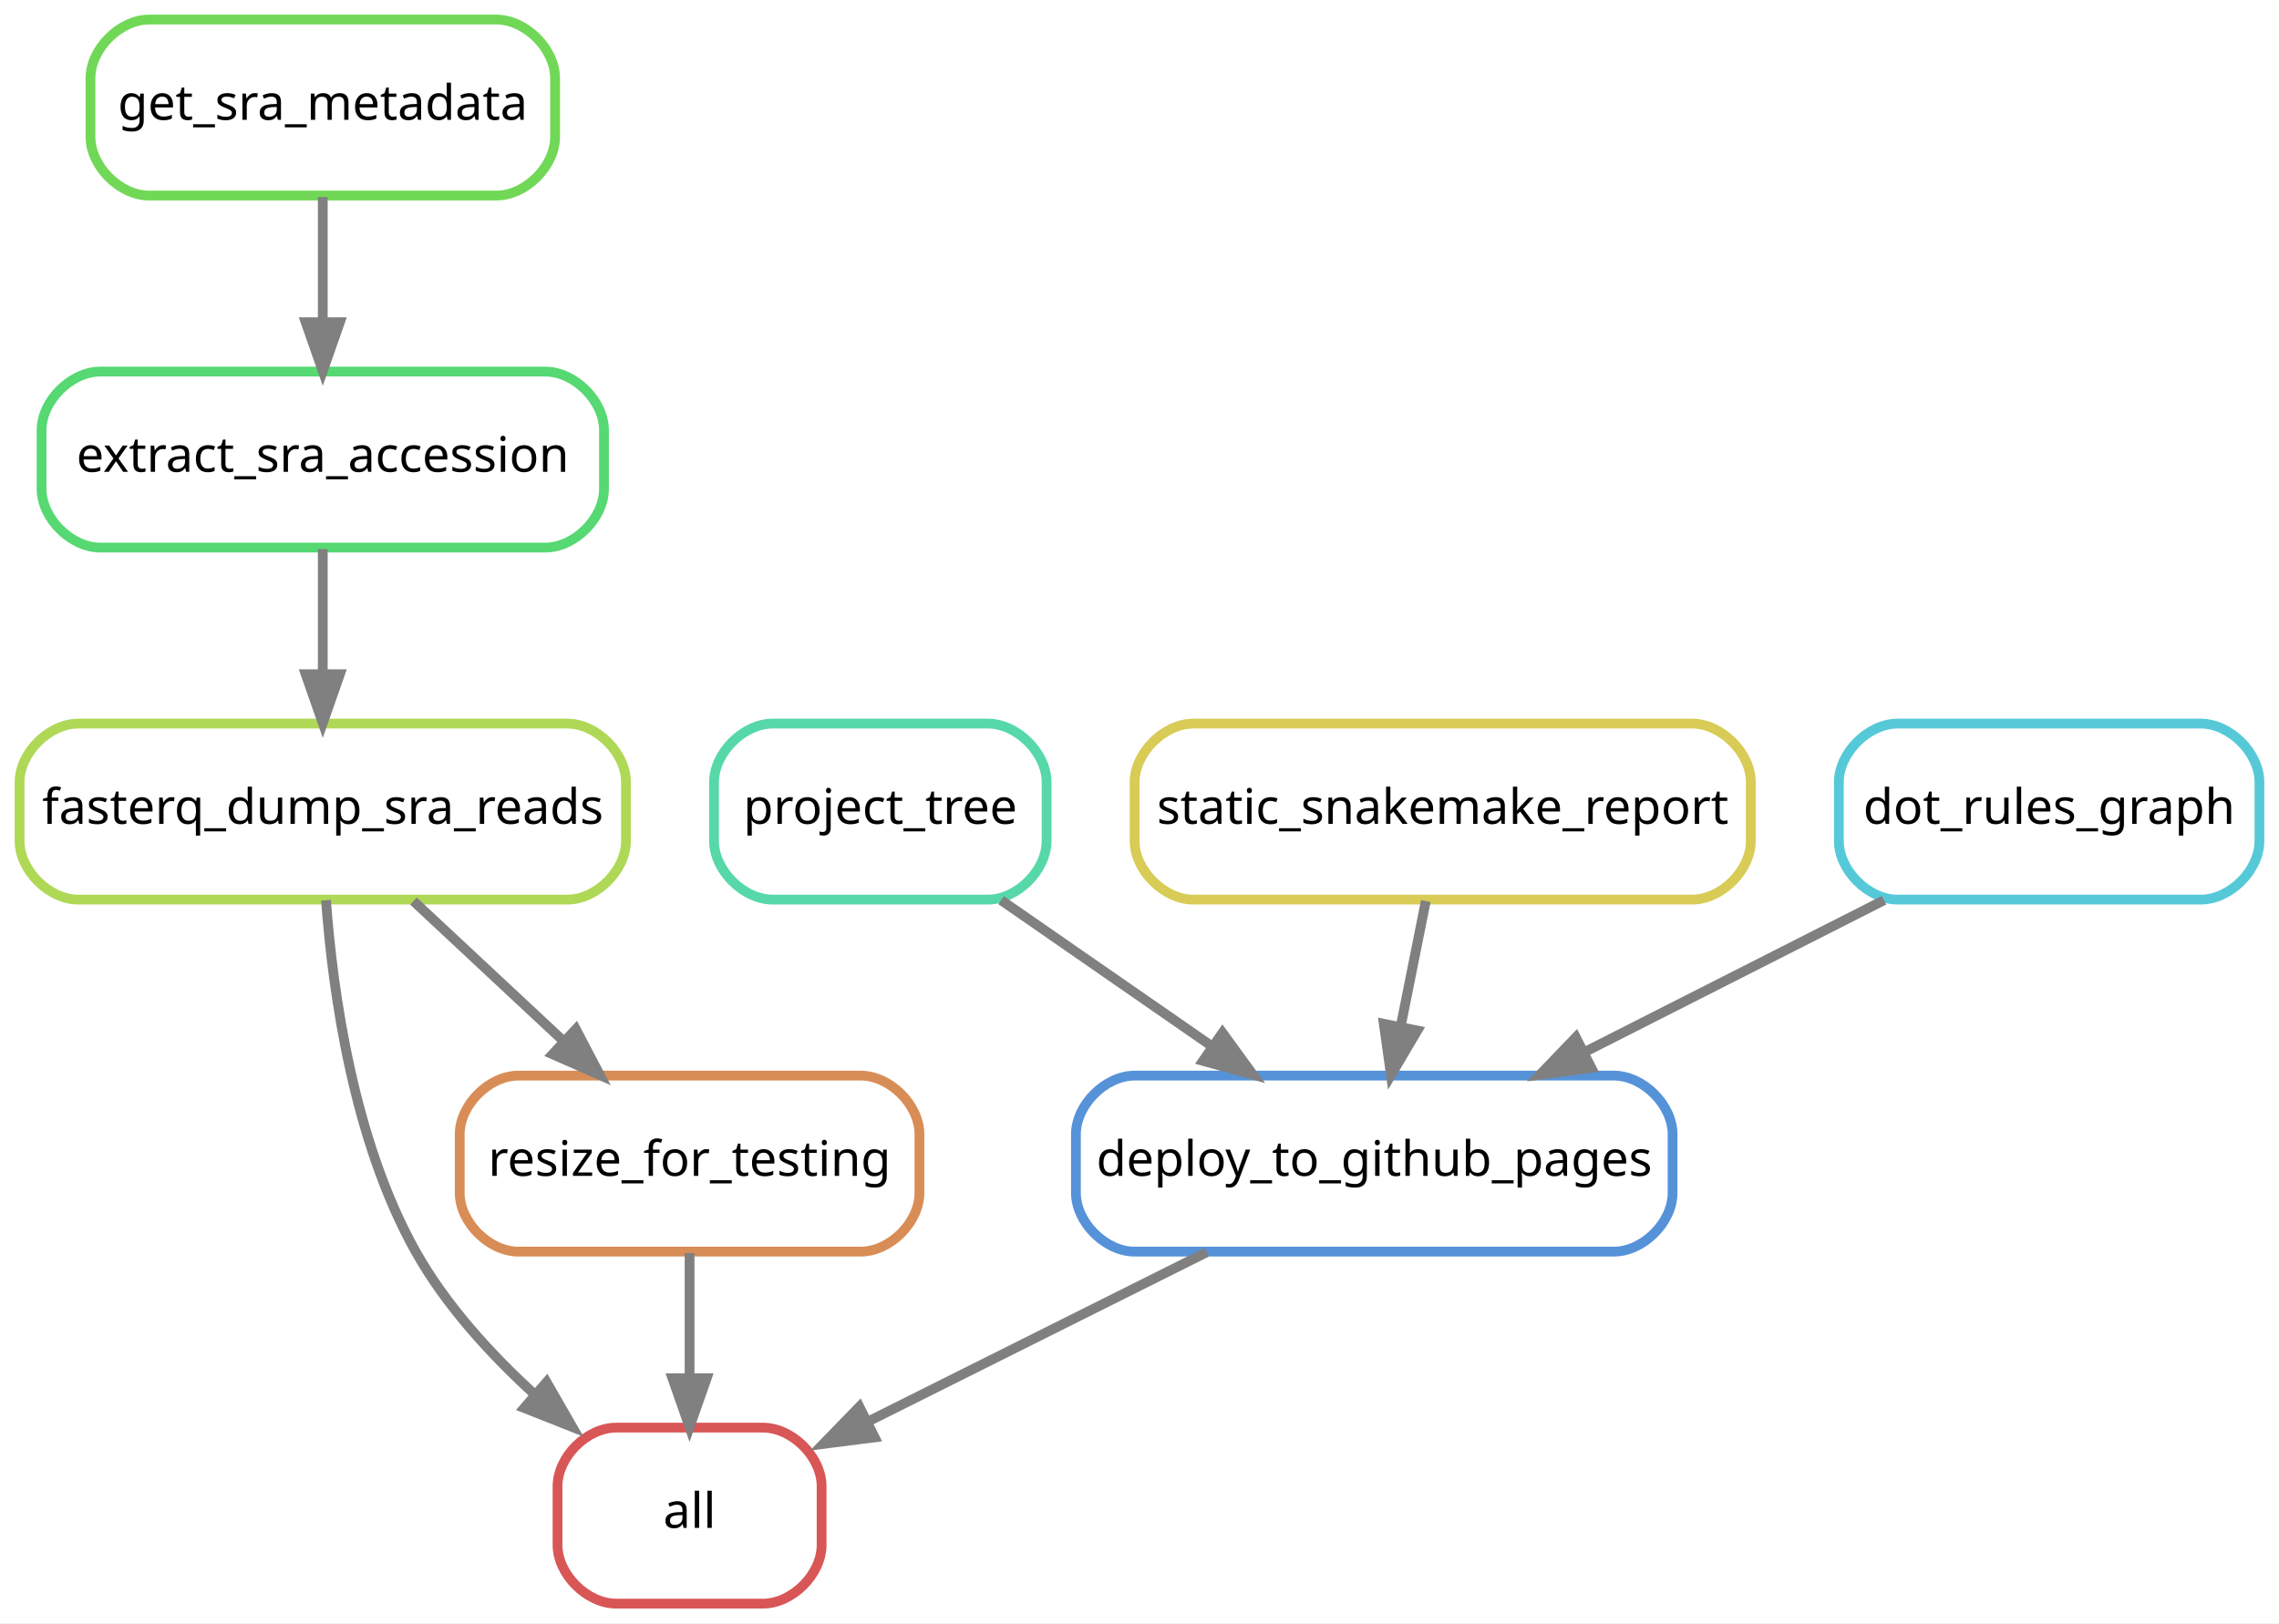
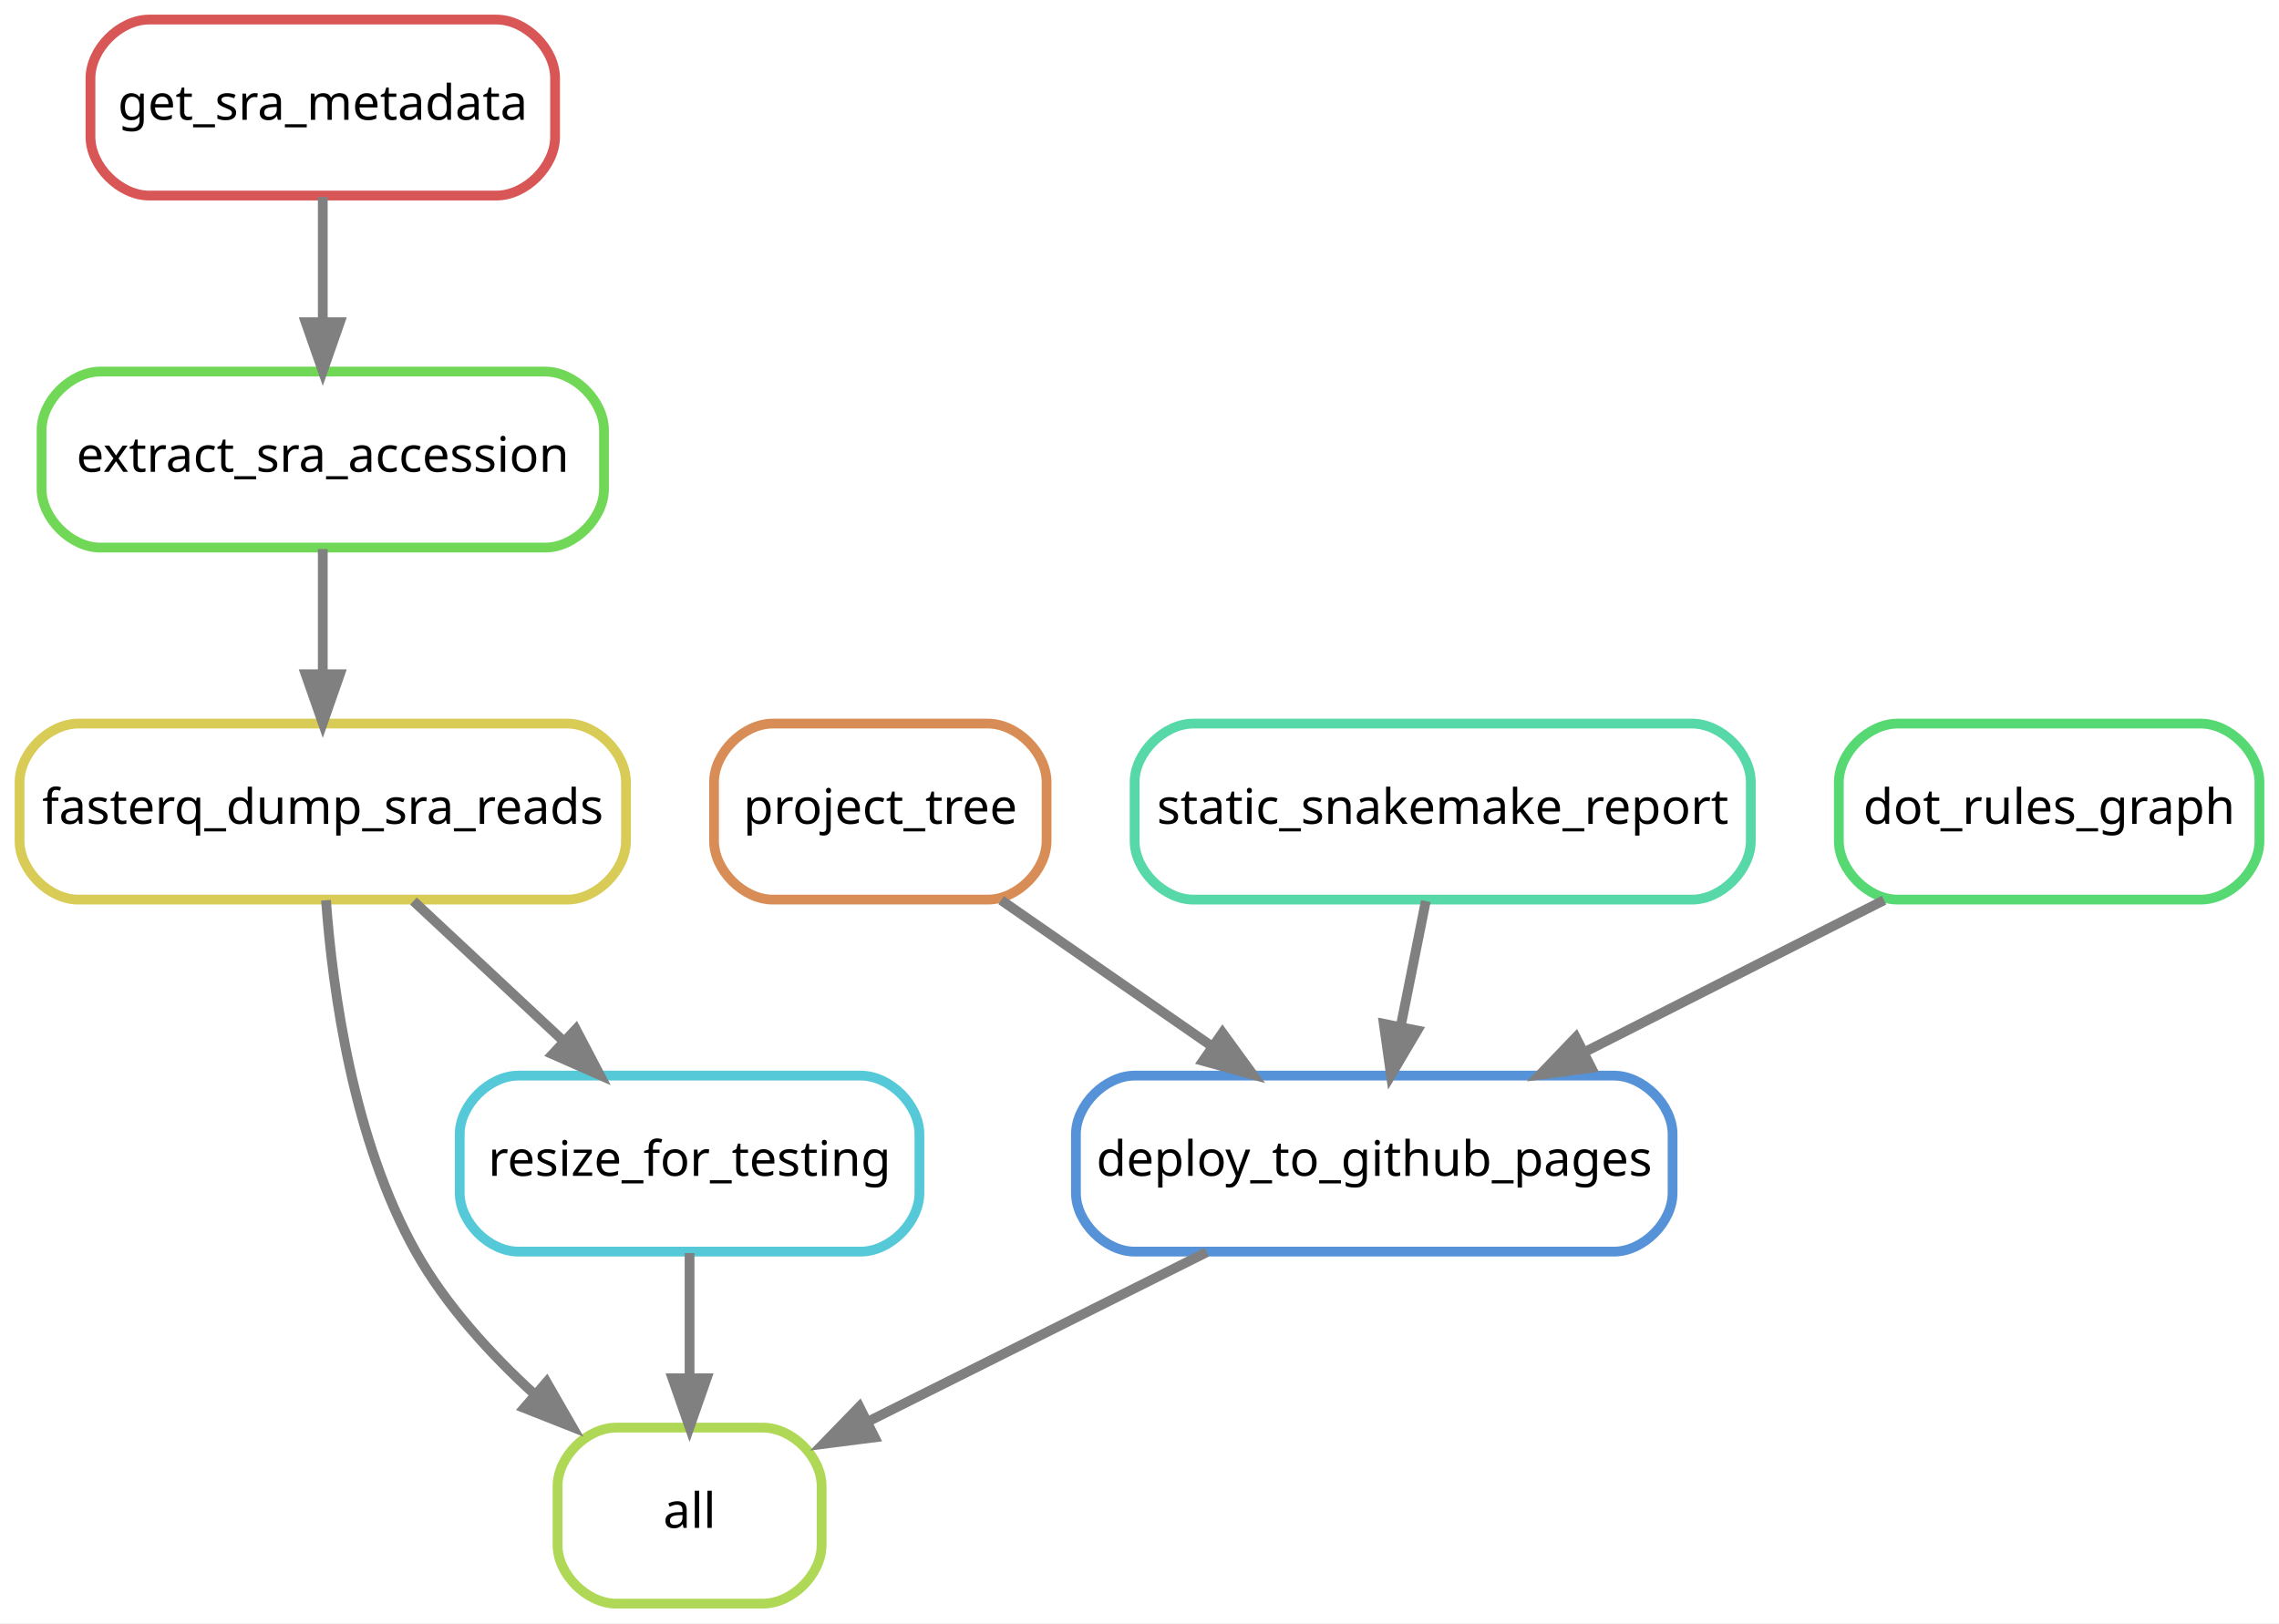
<svg xmlns="http://www.w3.org/2000/svg" width="466pt" height="332pt" viewBox="0.00 0.00 466.00 332.00">
  <g id="graph0" class="graph" transform="scale(1 1) rotate(0) translate(4 328)">
    <polygon fill="white" stroke="none" points="-4,4 -4,-328 462,-328 462,4 -4,4" />
    <g id="node1" class="node">
-       <path fill="none" stroke="#d85656" stroke-width="2" d="M152,-36C152,-36 122,-36 122,-36 116,-36 110,-30 110,-24 110,-24 110,-12 110,-12 110,-6 116,0 122,0 122,0 152,0 152,0 158,0 164,-6 164,-12 164,-12 164,-24 164,-24 164,-30 158,-36 152,-36" />
+       <path fill="none" stroke="#afd856" stroke-width="2" d="M152,-36C152,-36 122,-36 122,-36 116,-36 110,-30 110,-24 110,-24 110,-12 110,-12 110,-6 116,0 122,0 122,0 152,0 152,0 158,0 164,-6 164,-12 164,-12 164,-24 164,-24 164,-30 158,-36 152,-36" />
      <text text-anchor="middle" x="137" y="-15.5" font-family="sans" font-size="10.00">all</text>
    </g>
    <g id="node2" class="node">
-       <path fill="none" stroke="#afd856" stroke-width="2" d="M112,-180C112,-180 12,-180 12,-180 6,-180 0,-174 0,-168 0,-168 0,-156 0,-156 0,-150 6,-144 12,-144 12,-144 112,-144 112,-144 118,-144 124,-150 124,-156 124,-156 124,-168 124,-168 124,-174 118,-180 112,-180" />
+       <path fill="none" stroke="#d8cb56" stroke-width="2" d="M112,-180C112,-180 12,-180 12,-180 6,-180 0,-174 0,-168 0,-168 0,-156 0,-156 0,-150 6,-144 12,-144 12,-144 112,-144 112,-144 118,-144 124,-150 124,-156 124,-156 124,-168 124,-168 124,-174 118,-180 112,-180" />
      <text text-anchor="middle" x="62" y="-159.5" font-family="sans" font-size="10.00">fasterq_dump_sra_reads</text>
    </g>
    <g id="edge2" class="edge">
      <path fill="none" stroke="grey" stroke-width="2" d="M62.66,-143.87C64.03,-125.13 68.24,-94.73 81,-72 87.14,-61.06 96.3,-51.02 105.43,-42.7" />
      <polygon fill="grey" stroke="grey" stroke-width="2" points="107.76,-45.31 113.04,-36.12 103.18,-40.02 107.76,-45.31" />
    </g>
    <g id="node5" class="node">
-       <path fill="none" stroke="#d88d56" stroke-width="2" d="M172,-108C172,-108 102,-108 102,-108 96,-108 90,-102 90,-96 90,-96 90,-84 90,-84 90,-78 96,-72 102,-72 102,-72 172,-72 172,-72 178,-72 184,-78 184,-84 184,-84 184,-96 184,-96 184,-102 178,-108 172,-108" />
+       <path fill="none" stroke="#56c9d8" stroke-width="2" d="M172,-108C172,-108 102,-108 102,-108 96,-108 90,-102 90,-96 90,-96 90,-84 90,-84 90,-78 96,-72 102,-72 102,-72 172,-72 172,-72 178,-72 184,-78 184,-84 184,-84 184,-96 184,-96 184,-102 178,-108 172,-108" />
      <text text-anchor="middle" x="137" y="-87.5" font-family="sans" font-size="10.00">resize_for_testing</text>
    </g>
    <g id="edge6" class="edge">
      <path fill="none" stroke="grey" stroke-width="2" d="M80.54,-143.7C89.8,-135.05 101.16,-124.45 111.26,-115.03" />
      <polygon fill="grey" stroke="grey" stroke-width="2" points="113.75,-117.49 118.67,-108.1 108.98,-112.37 113.75,-117.49" />
    </g>
    <g id="node3" class="node">
-       <path fill="none" stroke="#56d873" stroke-width="2" d="M107.5,-252C107.5,-252 16.5,-252 16.5,-252 10.5,-252 4.5,-246 4.5,-240 4.5,-240 4.5,-228 4.5,-228 4.5,-222 10.5,-216 16.5,-216 16.5,-216 107.5,-216 107.5,-216 113.5,-216 119.5,-222 119.5,-228 119.5,-228 119.5,-240 119.5,-240 119.5,-246 113.5,-252 107.5,-252" />
+       <path fill="none" stroke="#70d856" stroke-width="2" d="M107.5,-252C107.5,-252 16.5,-252 16.5,-252 10.5,-252 4.5,-246 4.5,-240 4.5,-240 4.5,-228 4.5,-228 4.5,-222 10.5,-216 16.5,-216 16.5,-216 107.5,-216 107.5,-216 113.5,-216 119.5,-222 119.5,-228 119.5,-228 119.5,-240 119.5,-240 119.5,-246 113.5,-252 107.5,-252" />
      <text text-anchor="middle" x="62" y="-231.5" font-family="sans" font-size="10.00">extract_sra_accession</text>
    </g>
    <g id="edge4" class="edge">
      <path fill="none" stroke="grey" stroke-width="2" d="M62,-215.7C62,-207.98 62,-198.71 62,-190.11" />
      <polygon fill="grey" stroke="grey" stroke-width="2" points="65.5,-190.1 62,-180.1 58.5,-190.1 65.5,-190.1" />
    </g>
    <g id="node4" class="node">
-       <path fill="none" stroke="#70d856" stroke-width="2" d="M97.5,-324C97.5,-324 26.5,-324 26.5,-324 20.5,-324 14.5,-318 14.5,-312 14.5,-312 14.5,-300 14.5,-300 14.5,-294 20.5,-288 26.5,-288 26.5,-288 97.5,-288 97.5,-288 103.5,-288 109.5,-294 109.5,-300 109.5,-300 109.5,-312 109.5,-312 109.5,-318 103.5,-324 97.5,-324" />
+       <path fill="none" stroke="#d85656" stroke-width="2" d="M97.5,-324C97.5,-324 26.5,-324 26.5,-324 20.5,-324 14.5,-318 14.5,-312 14.5,-312 14.5,-300 14.5,-300 14.5,-294 20.5,-288 26.5,-288 26.5,-288 97.5,-288 97.5,-288 103.5,-288 109.5,-294 109.5,-300 109.5,-300 109.5,-312 109.5,-312 109.5,-318 103.5,-324 97.5,-324" />
      <text text-anchor="middle" x="62" y="-303.5" font-family="sans" font-size="10.00">get_sra_metadata</text>
    </g>
    <g id="edge5" class="edge">
      <path fill="none" stroke="grey" stroke-width="2" d="M62,-287.7C62,-279.98 62,-270.71 62,-262.11" />
      <polygon fill="grey" stroke="grey" stroke-width="2" points="65.5,-262.1 62,-252.1 58.5,-262.1 65.5,-262.1" />
    </g>
    <g id="edge1" class="edge">
      <path fill="none" stroke="grey" stroke-width="2" d="M137,-71.7C137,-63.98 137,-54.71 137,-46.11" />
      <polygon fill="grey" stroke="grey" stroke-width="2" points="140.5,-46.1 137,-36.1 133.5,-46.1 140.5,-46.1" />
    </g>
    <g id="node6" class="node">
      <path fill="none" stroke="#5692d8" stroke-width="2" d="M326,-108C326,-108 228,-108 228,-108 222,-108 216,-102 216,-96 216,-96 216,-84 216,-84 216,-78 222,-72 228,-72 228,-72 326,-72 326,-72 332,-72 338,-78 338,-84 338,-84 338,-96 338,-96 338,-102 332,-108 326,-108" />
      <text text-anchor="middle" x="277" y="-87.5" font-family="sans" font-size="10.00">deploy_to_github_pages</text>
    </g>
    <g id="edge3" class="edge">
      <path fill="none" stroke="grey" stroke-width="2" d="M242.75,-71.88C221.74,-61.37 194.85,-47.92 173.44,-37.22" />
      <polygon fill="grey" stroke="grey" stroke-width="2" points="174.85,-34.01 164.34,-32.67 171.72,-40.27 174.85,-34.01" />
    </g>
    <g id="node7" class="node">
-       <path fill="none" stroke="#56d8a9" stroke-width="2" d="M198,-180C198,-180 154,-180 154,-180 148,-180 142,-174 142,-168 142,-168 142,-156 142,-156 142,-150 148,-144 154,-144 154,-144 198,-144 198,-144 204,-144 210,-150 210,-156 210,-156 210,-168 210,-168 210,-174 204,-180 198,-180" />
+       <path fill="none" stroke="#d88d56" stroke-width="2" d="M198,-180C198,-180 154,-180 154,-180 148,-180 142,-174 142,-168 142,-168 142,-156 142,-156 142,-150 148,-144 154,-144 154,-144 198,-144 198,-144 204,-144 210,-150 210,-156 210,-156 210,-168 210,-168 210,-174 204,-180 198,-180" />
      <text text-anchor="middle" x="176" y="-159.5" font-family="sans" font-size="10.00">project_tree</text>
    </g>
    <g id="edge8" class="edge">
      <path fill="none" stroke="grey" stroke-width="2" d="M200.71,-143.88C213.67,-134.89 229.73,-123.76 243.77,-114.03" />
      <polygon fill="grey" stroke="grey" stroke-width="2" points="245.97,-116.76 252.2,-108.19 241.98,-111.01 245.97,-116.76" />
    </g>
    <g id="node8" class="node">
-       <path fill="none" stroke="#d8cb56" stroke-width="2" d="M342,-180C342,-180 240,-180 240,-180 234,-180 228,-174 228,-168 228,-168 228,-156 228,-156 228,-150 234,-144 240,-144 240,-144 342,-144 342,-144 348,-144 354,-150 354,-156 354,-156 354,-168 354,-168 354,-174 348,-180 342,-180" />
+       <path fill="none" stroke="#56d8a9" stroke-width="2" d="M342,-180C342,-180 240,-180 240,-180 234,-180 228,-174 228,-168 228,-168 228,-156 228,-156 228,-150 234,-144 240,-144 240,-144 342,-144 342,-144 348,-144 354,-150 354,-156 354,-156 354,-168 354,-168 354,-174 348,-180 342,-180" />
      <text text-anchor="middle" x="291" y="-159.5" font-family="sans" font-size="10.00">static_snakemake_report</text>
    </g>
    <g id="edge7" class="edge">
      <path fill="none" stroke="grey" stroke-width="2" d="M287.54,-143.7C286,-135.98 284.14,-126.71 282.42,-118.11" />
      <polygon fill="grey" stroke="grey" stroke-width="2" points="285.81,-117.22 280.42,-108.1 278.95,-118.6 285.81,-117.22" />
    </g>
    <g id="node9" class="node">
-       <path fill="none" stroke="#56c9d8" stroke-width="2" d="M446,-180C446,-180 384,-180 384,-180 378,-180 372,-174 372,-168 372,-168 372,-156 372,-156 372,-150 378,-144 384,-144 384,-144 446,-144 446,-144 452,-144 458,-150 458,-156 458,-156 458,-168 458,-168 458,-174 452,-180 446,-180" />
+       <path fill="none" stroke="#56d873" stroke-width="2" d="M446,-180C446,-180 384,-180 384,-180 378,-180 372,-174 372,-168 372,-168 372,-156 372,-156 372,-150 378,-144 384,-144 384,-144 446,-144 446,-144 452,-144 458,-150 458,-156 458,-156 458,-168 458,-168 458,-174 452,-180 446,-180" />
      <text text-anchor="middle" x="415" y="-159.5" font-family="sans" font-size="10.00">dot_rules_graph</text>
    </g>
    <g id="edge9" class="edge">
      <path fill="none" stroke="grey" stroke-width="2" d="M381.24,-143.88C362.78,-134.51 339.72,-122.81 319.98,-112.8" />
      <polygon fill="grey" stroke="grey" stroke-width="2" points="321.39,-109.59 310.89,-108.19 318.22,-115.83 321.39,-109.59" />
    </g>
  </g>
</svg>
